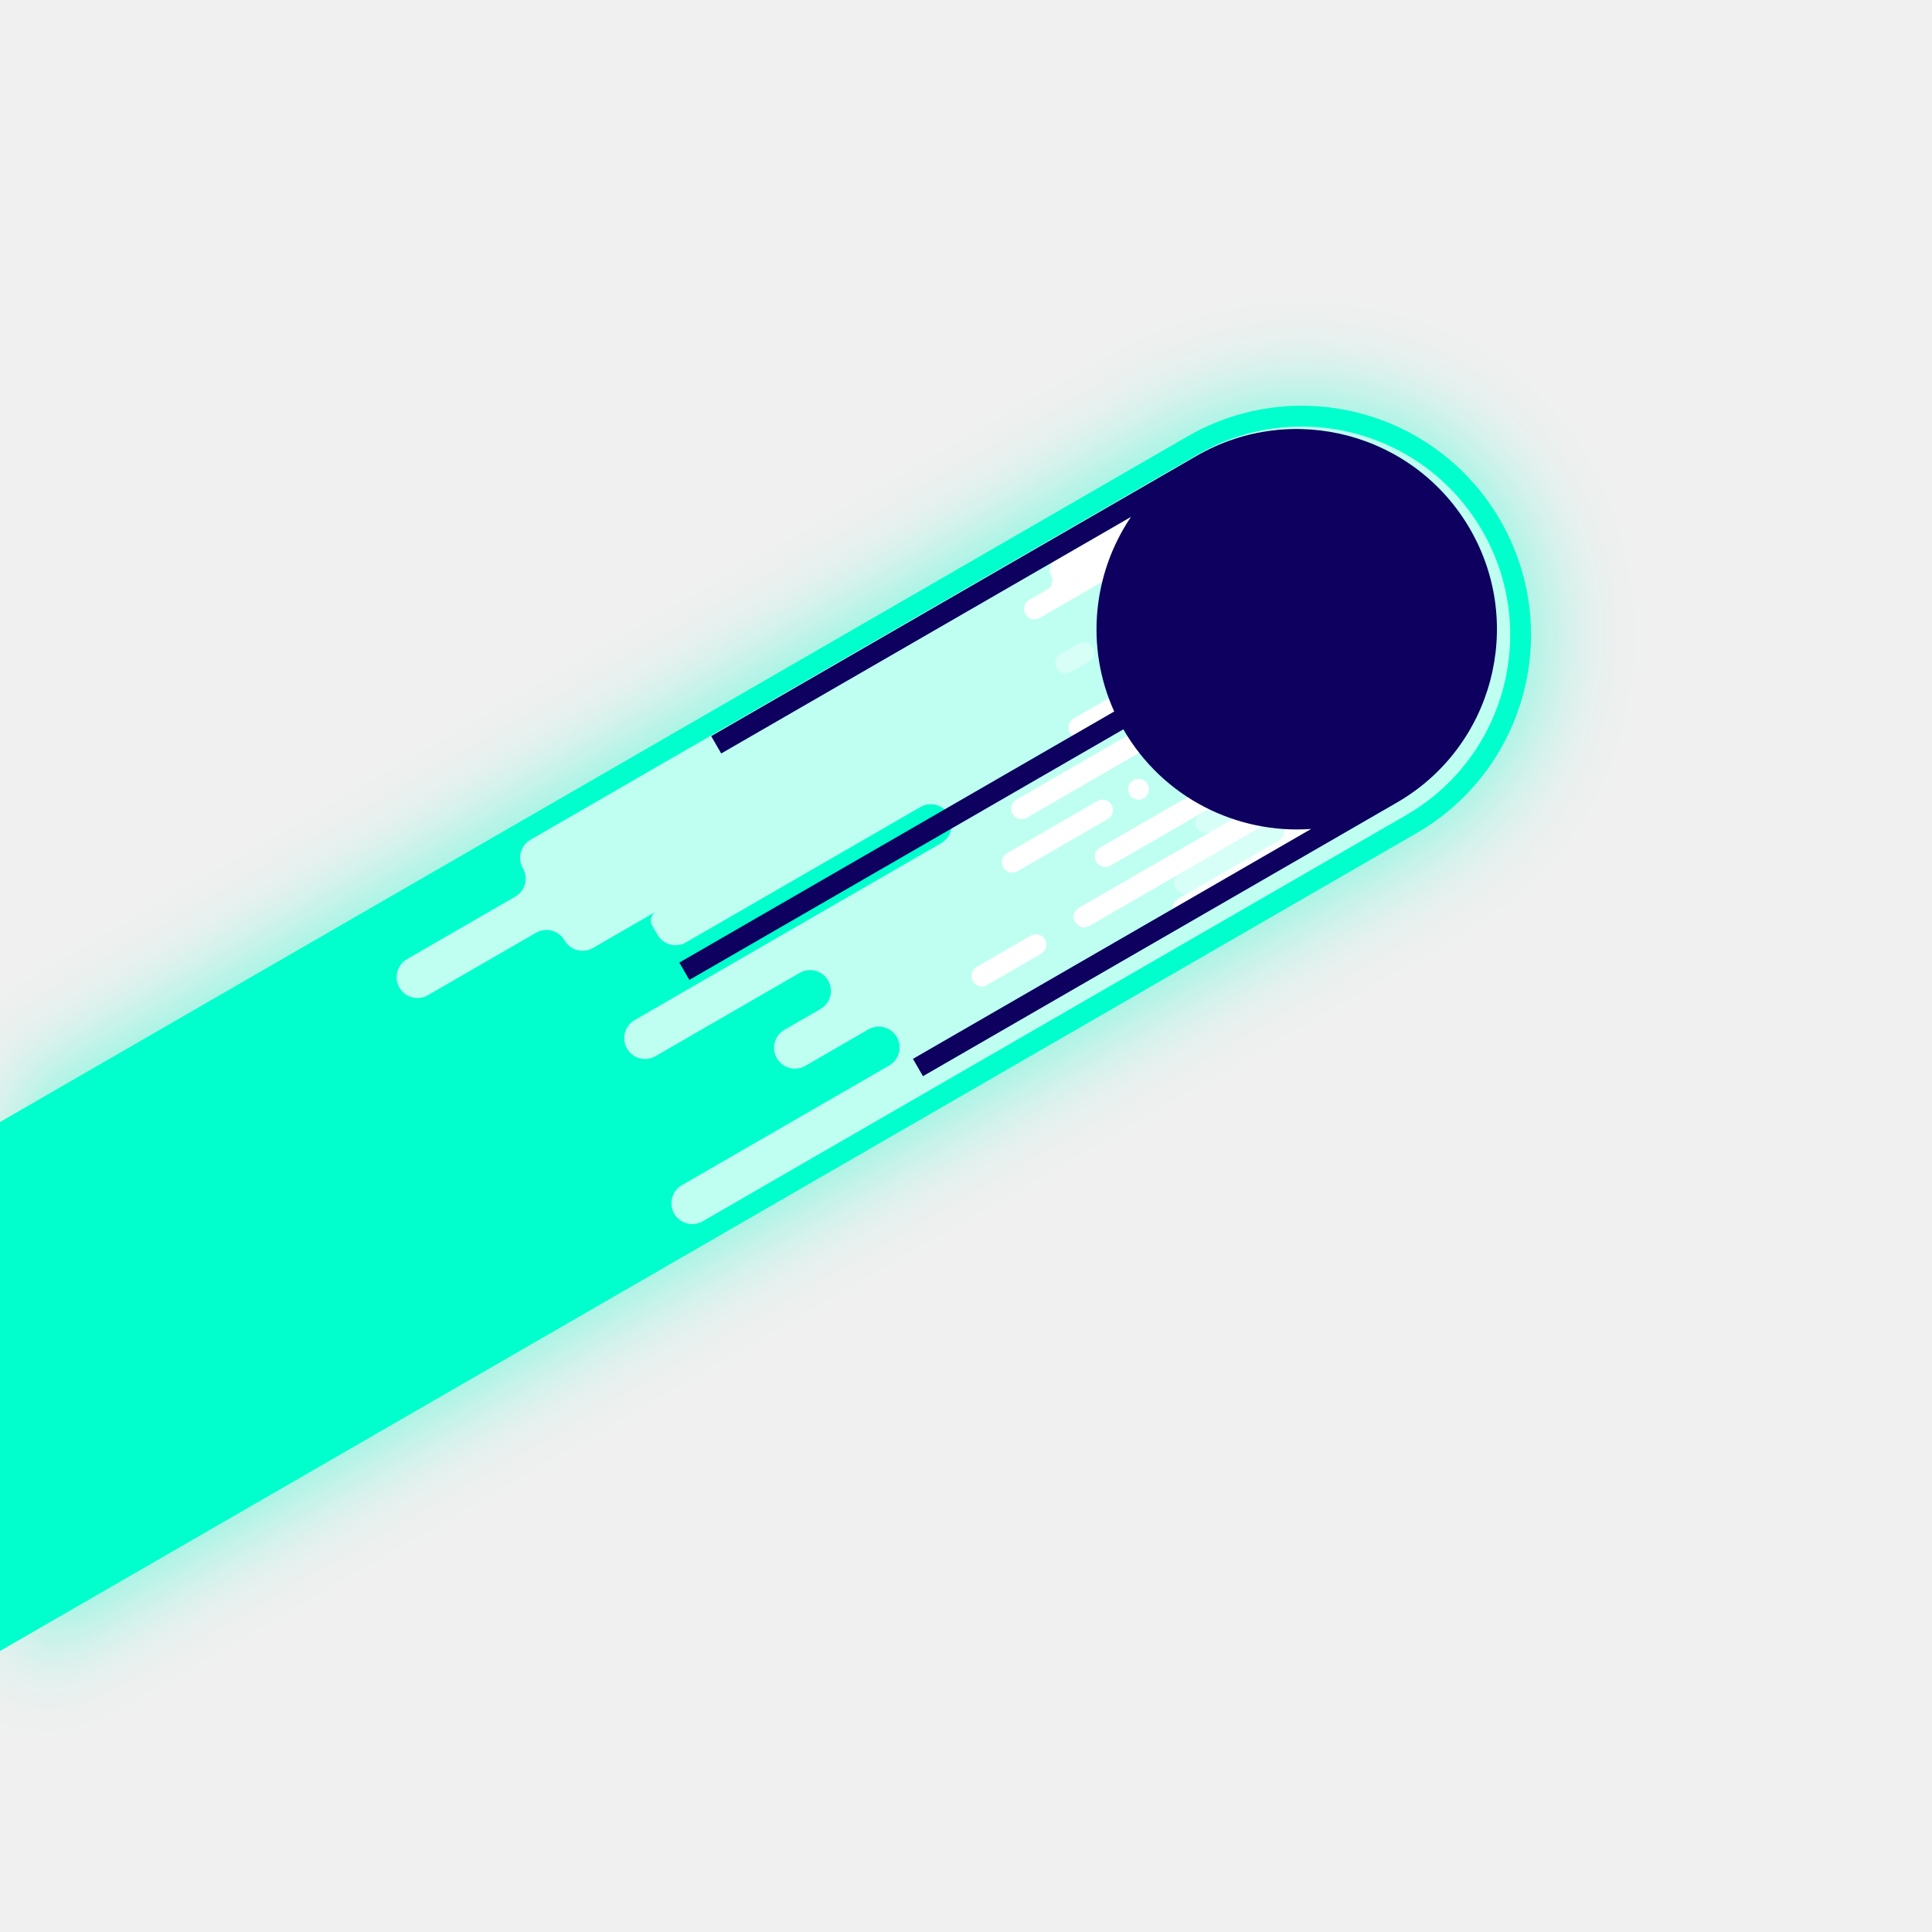
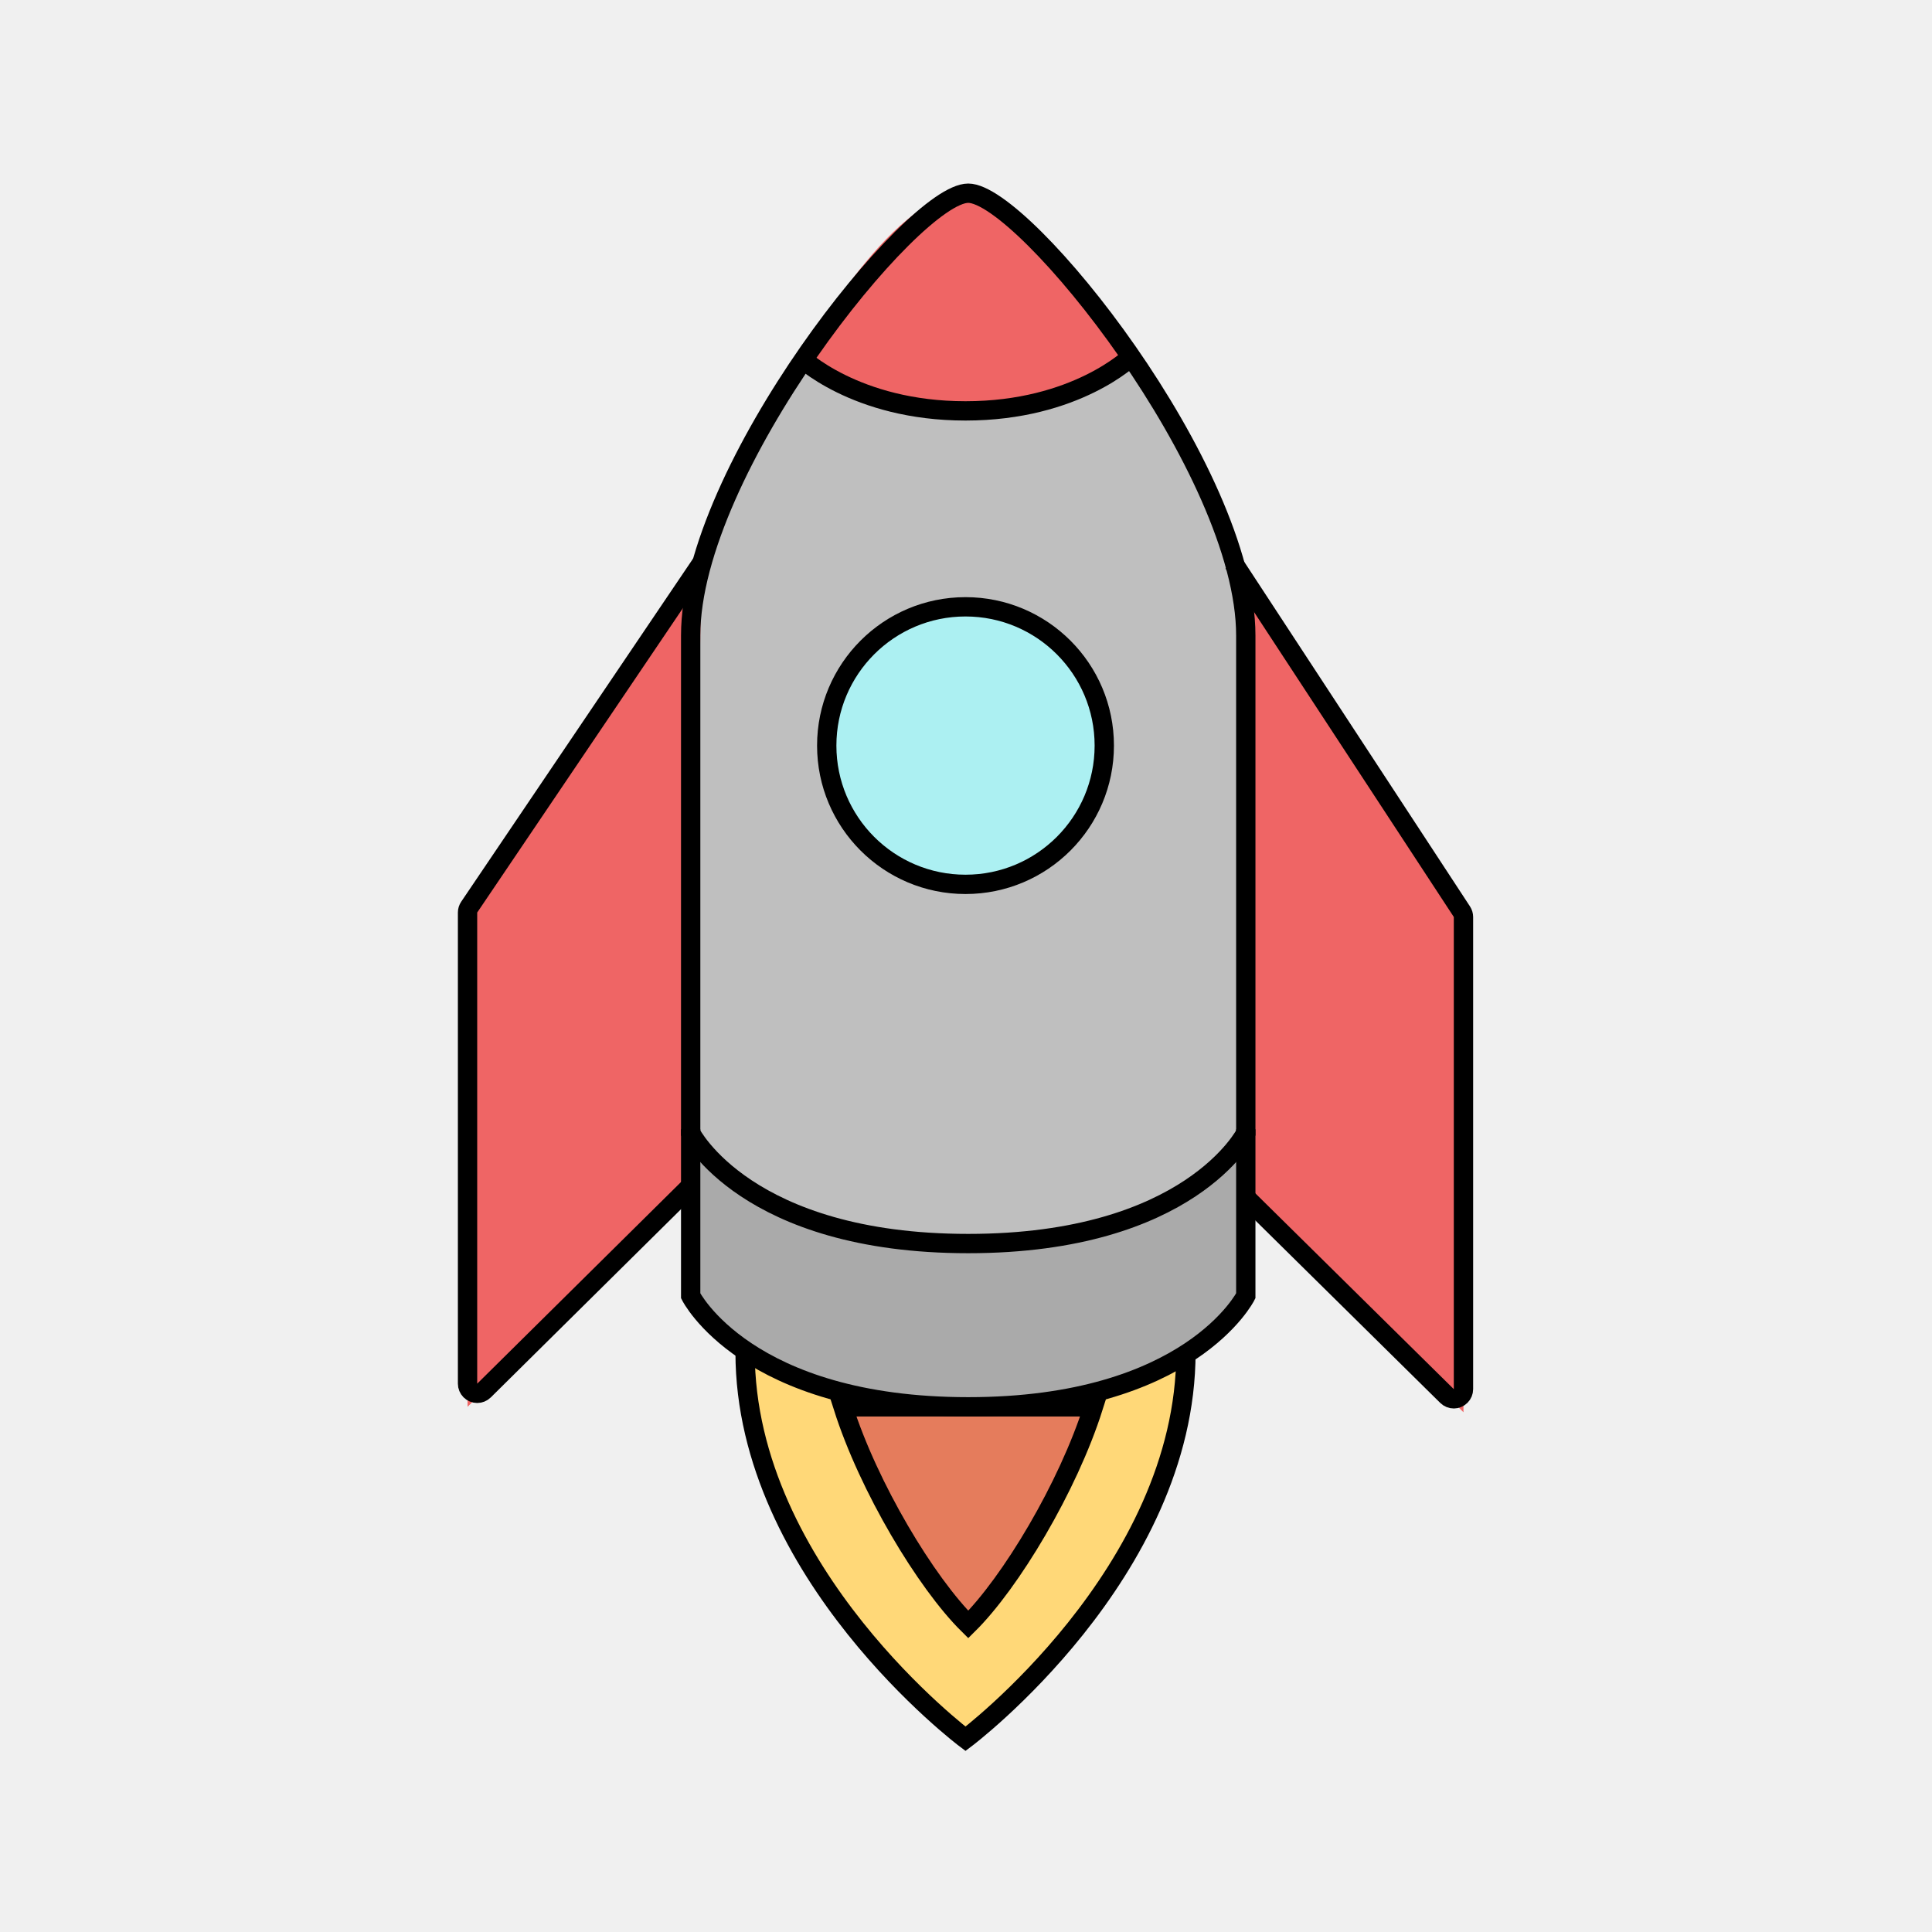
- <svg xmlns="http://www.w3.org/2000/svg" xmlns:xlink="http://www.w3.org/1999/xlink" viewBox="0 0 200 200" version="1.1">
-   <defs>
-     <path d="M146.63,86.256 L-57.587,204.161 L-81.3,163.088 L122.917,45.183 C134.259,38.635 148.762,42.521 155.31,53.863 C161.858,65.205 157.972,79.708 146.63,86.256 Z" id="path-1" />
-     <filter x="-6.9%" y="-10.2%" width="113.8%" height="120.4%" filterUnits="objectBoundingBox" id="filter-2">
-       <feMorphology radius="0.5" operator="dilate" in="SourceAlpha" result="shadowSpreadOuter1" />
-       <feOffset dx="0" dy="0" in="shadowSpreadOuter1" result="shadowOffsetOuter1" />
-       <feGaussianBlur stdDeviation="5" in="shadowOffsetOuter1" result="shadowBlurOuter1" />
-       <feColorMatrix values="0 0 0 0 0   0 0 0 0 1   0 0 0 0 0.8  0 0 0 0.5 0" type="matrix" in="shadowBlurOuter1" />
-     </filter>
-   </defs>
-   <g id="Fusées" stroke="none" stroke-width="1" fill="none" fill-rule="evenodd">
-     <g id="Rosalie">
-       <g id="Rectangle">
-         <use fill="black" fill-opacity="1" filter="url(#filter-2)" xlink:href="#path-1" />
-         <use fill="#00FFCC" fill-rule="evenodd" xlink:href="#path-1" />
+ <svg xmlns="http://www.w3.org/2000/svg" viewBox="0 0 1000 1000" version="1.1">
+   <defs />
+   <g id="Satellites" stroke="none" stroke-width="1" fill="none" fill-rule="evenodd">
+     <g id="Hallo-Velo">
+       <g id="Satellites/Hallo-Vélo">
+         <rect id="Rectangle" x="0" y="0" width="1000" height="1000" />
+         <g id="rocket" stroke-width="1" fill-rule="evenodd" transform="translate(242, 100)">
+           <path d="M371.831,600 C371.831,714.286 257.746,800 257.746,800 C257.746,800 143.662,714.286 143.662,600 L371.831,600 Z" id="Shape" fill="#FFD878" fill-rule="nonzero" />
+           <path d="M259.169,740.845 C237.329,719.231 207.608,669.9 194.366,628.169 L323.944,628.169 C310.731,669.928 281.009,719.259 259.169,740.845 Z" id="Shape" stroke="#000000" stroke-width="10" fill="#E57C5C" fill-rule="nonzero" />
+           <path d="M402.817,484.507 L402.817,570.704 C402.817,570.704 374.085,628.169 259.155,628.169 C144.225,628.169 115.493,570.704 115.493,570.704 L115.493,484.507" id="Shape" fill="#AAAAAA" fill-rule="nonzero" />
+           <path d="M402.817,228.91 L402.817,486.434 C402.817,486.434 374.085,543.662 259.155,543.662 C144.225,543.662 115.493,486.434 115.493,486.434 L115.493,228.91 C115.493,143.069 230.423,0 259.155,0 C287.887,0 402.817,143.069 402.817,228.91 Z" id="Shape" fill="#BFBFBF" fill-rule="nonzero" />
+           <path d="M343.662,86.62 C343.662,86.62 315.023,115.493 257.746,115.493 C200.469,115.493 171.831,86.62 171.831,86.62 C171.831,86.62 218.369,0 257.746,0 C297.124,0 343.662,86.62 343.662,86.62 Z" id="Shape" fill="#EF6565" fill-rule="nonzero" />
+           <circle id="Oval" fill="#ACF0F2" fill-rule="nonzero" cx="257.746" cy="285.915" r="71.831" />
+           <polyline id="Shape" fill="#EF6565" fill-rule="nonzero" points="115.607 513.781 0 628.169 0 370.796 121.127 191.549" />
+           <polyline id="Shape" fill="#EF6565" fill-rule="nonzero" points="399.693 516.388 515.493 630.986 515.493 373.14 403 206.5" />
+           <path d="M402.817,228.91 L402.817,486.434 C402.817,486.434 374.085,543.662 259.155,543.662 C144.225,543.662 115.493,486.434 115.493,486.434 L115.493,228.91 C115.493,143.069 230.423,0 259.155,0 C287.887,0 402.817,143.069 402.817,228.91 Z" id="Shape" stroke="#000000" stroke-width="10" />
+           <path d="M402.817,484.507 L402.817,570.704 C402.817,570.704 374.085,628.169 259.155,628.169 C144.225,628.169 115.493,570.704 115.493,570.704 L115.493,484.507" id="Shape" stroke="#000000" stroke-width="10" />
+           <path d="M171.831,84.507 C171.831,84.507 200.469,112.676 257.746,112.676 C315.023,112.676 343.662,84.507 343.662,84.507" id="Shape" stroke="#000000" stroke-width="10" />
+           <circle id="Oval" stroke="#000000" stroke-width="10" cx="257.746" cy="285.915" r="71.831" />
+           <path d="M115.607,513.781 L8.517,619.742 L8.517,619.742 C6.554,621.684 3.388,621.667 1.446,619.705 C0.52,618.768 8.93666605e-15,617.505 2.39808173e-14,616.188 L0,372.327 L3.90798505e-14,372.327 C3.89576552e-14,371.329 0.299,370.354 0.857,369.527 L121.127,191.549" id="Shape" stroke="#000000" stroke-width="10" />
+           <path d="M401.5,518.5 L506.981,622.587 L506.981,622.587 C508.947,624.526 512.112,624.505 514.052,622.539 C514.975,621.604 515.493,620.342 515.493,619.028 L515.493,374.632 L515.493,374.632 C515.493,373.658 515.209,372.706 514.675,371.892 L396.5,191.5" id="Shape" stroke="#000000" stroke-width="10" />
+           <path d="M371.831,600 C371.831,714.286 257.746,800 257.746,800 C257.746,800 143.662,714.286 143.662,600" id="Shape" stroke="#000000" stroke-width="10" />
+         </g>
      </g>
-       <path d="M134.706,80.694 L125.372,86.084 C124.856,86.381 124.197,86.205 123.899,85.689 C123.601,85.173 123.778,84.514 124.294,84.217 L133.628,78.827 C134.144,78.529 134.803,78.706 135.101,79.222 C135.398,79.737 135.222,80.396 134.706,80.694 Z" id="Rectangle-3" fill-opacity="0.75" fill="#FFFFFF" opacity="0.5" />
-       <path d="M68.852,93.822 L67.919,94.361 C67.403,94.659 67.227,95.318 67.524,95.834 L68.063,96.767 C68.658,97.798 69.977,98.151 71.008,97.556 L95.278,83.544 C96.31,82.948 97.628,83.302 98.223,84.333 C98.819,85.364 98.465,86.682 97.434,87.277 L65.696,105.602 C64.665,106.197 64.312,107.515 64.907,108.546 C65.502,109.578 66.821,109.931 67.852,109.335 L82.787,100.712 C83.818,100.117 85.137,100.47 85.732,101.501 C86.328,102.533 85.974,103.851 84.943,104.446 L81.209,106.602 C80.178,107.197 79.825,108.516 80.42,109.547 C81.015,110.578 82.334,110.931 83.365,110.336 L89.895,106.566 C90.926,105.971 92.245,106.324 92.84,107.355 C93.435,108.386 93.082,109.704 92.051,110.3 L70.585,122.693 C69.554,123.288 69.201,124.607 69.796,125.638 C70.391,126.669 71.71,127.022 72.741,126.427 L145.552,84.389 C155.863,78.436 159.396,65.252 153.443,54.941 C147.49,44.63 134.305,41.097 123.994,47.05 L54.917,86.932 C53.886,87.527 53.533,88.846 54.128,89.877 C54.723,90.908 54.37,92.226 53.339,92.822 L42.137,99.289 C41.106,99.884 40.753,101.203 41.348,102.234 C41.943,103.265 43.262,103.618 44.293,103.023 L55.495,96.556 C56.526,95.96 57.844,96.314 58.44,97.345 C59.035,98.376 60.353,98.729 61.384,98.134 L68.852,93.822 Z" id="Combined-Shape" fill-opacity="0.75" fill="#FFFFFF" />
-       <path d="M151.576,56.019 C156.934,65.299 153.754,77.165 144.474,82.522 L123.004,94.918 C122.489,95.216 121.83,95.039 121.532,94.524 C121.234,94.008 121.411,93.349 121.926,93.051 L132.419,86.993 C132.935,86.695 133.112,86.036 132.814,85.521 C132.516,85.005 131.857,84.828 131.341,85.126 L112.765,95.851 C112.249,96.149 111.59,95.972 111.292,95.457 C110.995,94.941 111.171,94.282 111.687,93.984 L134.706,80.694 C135.222,80.396 135.398,79.737 135.101,79.222 C134.803,78.706 134.144,78.529 133.628,78.827 L114.959,89.606 C114.443,89.904 113.784,89.727 113.486,89.211 C113.189,88.696 113.365,88.037 113.881,87.739 L125.083,81.272 C125.598,80.974 125.775,80.315 125.477,79.799 C125.18,79.284 124.52,79.107 124.005,79.405 L122.138,80.483 C121.622,80.78 120.963,80.604 120.665,80.088 C120.368,79.573 120.544,78.913 121.06,78.616 L127.459,74.921 C127.974,74.624 128.151,73.964 127.853,73.449 C127.556,72.933 126.897,72.757 126.381,73.054 L106.297,84.65 C105.782,84.947 105.123,84.771 104.825,84.255 C104.527,83.739 104.704,83.08 105.22,82.783 L120.771,73.804 C121.287,73.506 121.463,72.847 121.166,72.331 C120.868,71.816 120.209,71.639 119.693,71.937 L112.225,76.248 C111.71,76.546 111.051,76.369 110.753,75.854 C110.455,75.338 110.632,74.679 111.148,74.382 L122.349,67.914 C122.865,67.617 123.041,66.957 122.744,66.442 C122.446,65.926 121.787,65.75 121.271,66.047 L119.404,67.125 C118.889,67.423 118.23,67.246 117.932,66.731 C117.634,66.215 117.811,65.556 118.327,65.258 L129.528,58.791 C130.044,58.493 130.22,57.834 129.923,57.318 C129.625,56.803 128.966,56.626 128.45,56.924 L115.382,64.469 C114.866,64.767 114.207,64.59 113.909,64.075 C113.612,63.559 113.788,62.9 114.304,62.602 L121.772,58.291 C122.287,57.993 122.464,57.334 122.166,56.818 C121.869,56.303 121.209,56.126 120.694,56.424 L107.625,63.969 C107.11,64.267 106.45,64.09 106.153,63.574 C105.855,63.059 106.032,62.4 106.547,62.102 L108.414,61.024 C108.93,60.726 109.106,60.067 108.809,59.552 C108.511,59.036 108.688,58.377 109.203,58.079 L125.072,48.917 C134.352,43.559 146.218,46.739 151.576,56.019 L151.576,56.019 Z" id="Combined-Shape" fill="#FFFFFF" />
-       <path d="M107.78,98.729 L102.179,101.963 C101.663,102.261 101.004,102.084 100.707,101.568 C100.409,101.053 100.586,100.394 101.101,100.096 L106.702,96.862 C107.218,96.565 107.877,96.741 108.174,97.257 C108.472,97.772 108.295,98.432 107.78,98.729 Z" id="Rectangle-3" fill="#FFFFFF" />
-       <path d="M118.404,82.638 C117.888,82.936 117.229,82.759 116.932,82.244 C116.634,81.728 116.811,81.069 117.326,80.771 C117.842,80.474 118.501,80.65 118.798,81.166 C119.096,81.682 118.919,82.341 118.404,82.638 L118.404,82.638 Z" id="Rectangle-3" fill="#FFFFFF" />
-       <path d="M114.67,84.794 L105.335,90.184 C104.82,90.481 104.16,90.305 103.863,89.789 C103.565,89.274 103.742,88.614 104.257,88.317 L113.592,82.927 C114.108,82.63 114.767,82.806 115.065,83.322 C115.362,83.837 115.186,84.497 114.67,84.794 Z" id="Rectangle-3" fill="#FFFFFF" />
-       <path d="M127.594,74.843 L124.794,76.46 C124.278,76.758 123.619,76.581 123.321,76.065 C123.024,75.55 123.2,74.891 123.716,74.593 L126.516,72.976 C127.032,72.678 127.691,72.855 127.989,73.371 C128.286,73.886 128.11,74.545 127.594,74.843 Z" id="Rectangle-3" fill-opacity="0.75" fill="#FFFFFF" opacity="0.5" />
-       <path d="M132.475,86.961 L123.14,92.35 C122.624,92.648 121.965,92.471 121.668,91.956 C121.37,91.44 121.547,90.781 122.062,90.484 L131.397,85.094 C131.912,84.796 132.572,84.973 132.869,85.489 C133.167,86.004 132.99,86.663 132.475,86.961 L132.475,86.961 Z" id="Rectangle-3" fill-opacity="0.75" fill="#FFFFFF" opacity="0.5" />
-       <path d="M121.772,58.291 L118.038,60.446 C117.522,60.744 116.863,60.567 116.565,60.052 C116.268,59.536 116.444,58.877 116.96,58.579 L120.694,56.424 C121.209,56.126 121.869,56.303 122.166,56.818 C122.464,57.334 122.287,57.993 121.772,58.291 Z" id="Rectangle-3" fill-opacity="0.75" fill="#FFFFFF" opacity="0.5" />
-       <path d="M129.528,58.791 L125.794,60.947 C125.279,61.244 124.62,61.068 124.322,60.552 C124.024,60.037 124.201,59.377 124.716,59.08 L128.45,56.924 C128.966,56.626 129.625,56.803 129.923,57.318 C130.22,57.834 130.044,58.493 129.528,58.791 Z" id="Rectangle-3" fill-opacity="0.75" fill="#FFFFFF" opacity="0.5" />
-       <path d="M112.726,68.492 L110.859,69.57 C110.343,69.867 109.684,69.691 109.386,69.175 C109.089,68.66 109.265,68 109.781,67.703 L111.648,66.625 C112.163,66.327 112.823,66.504 113.12,67.019 C113.418,67.535 113.241,68.194 112.726,68.492 Z" id="Rectangle-3" fill-opacity="0.75" fill="#FFFFFF" opacity="0.5" />
-       <path d="M116.29,75.5 C120.391,82.604 128.063,86.361 135.73,85.813 L94.508,109.612 L95.544,111.407 L144.598,83.085 C154.51,77.363 157.906,64.689 152.183,54.777 C146.461,44.865 133.787,41.469 123.875,47.192 L73.624,76.204 L74.66,77.999 L117.079,53.508 C113.138,59.331 112.315,66.959 115.342,73.654 L70.325,99.645 L71.362,101.44 L116.29,75.5 Z" id="Combined-Shape" fill="#0D005E" />
    </g>
  </g>
</svg>
